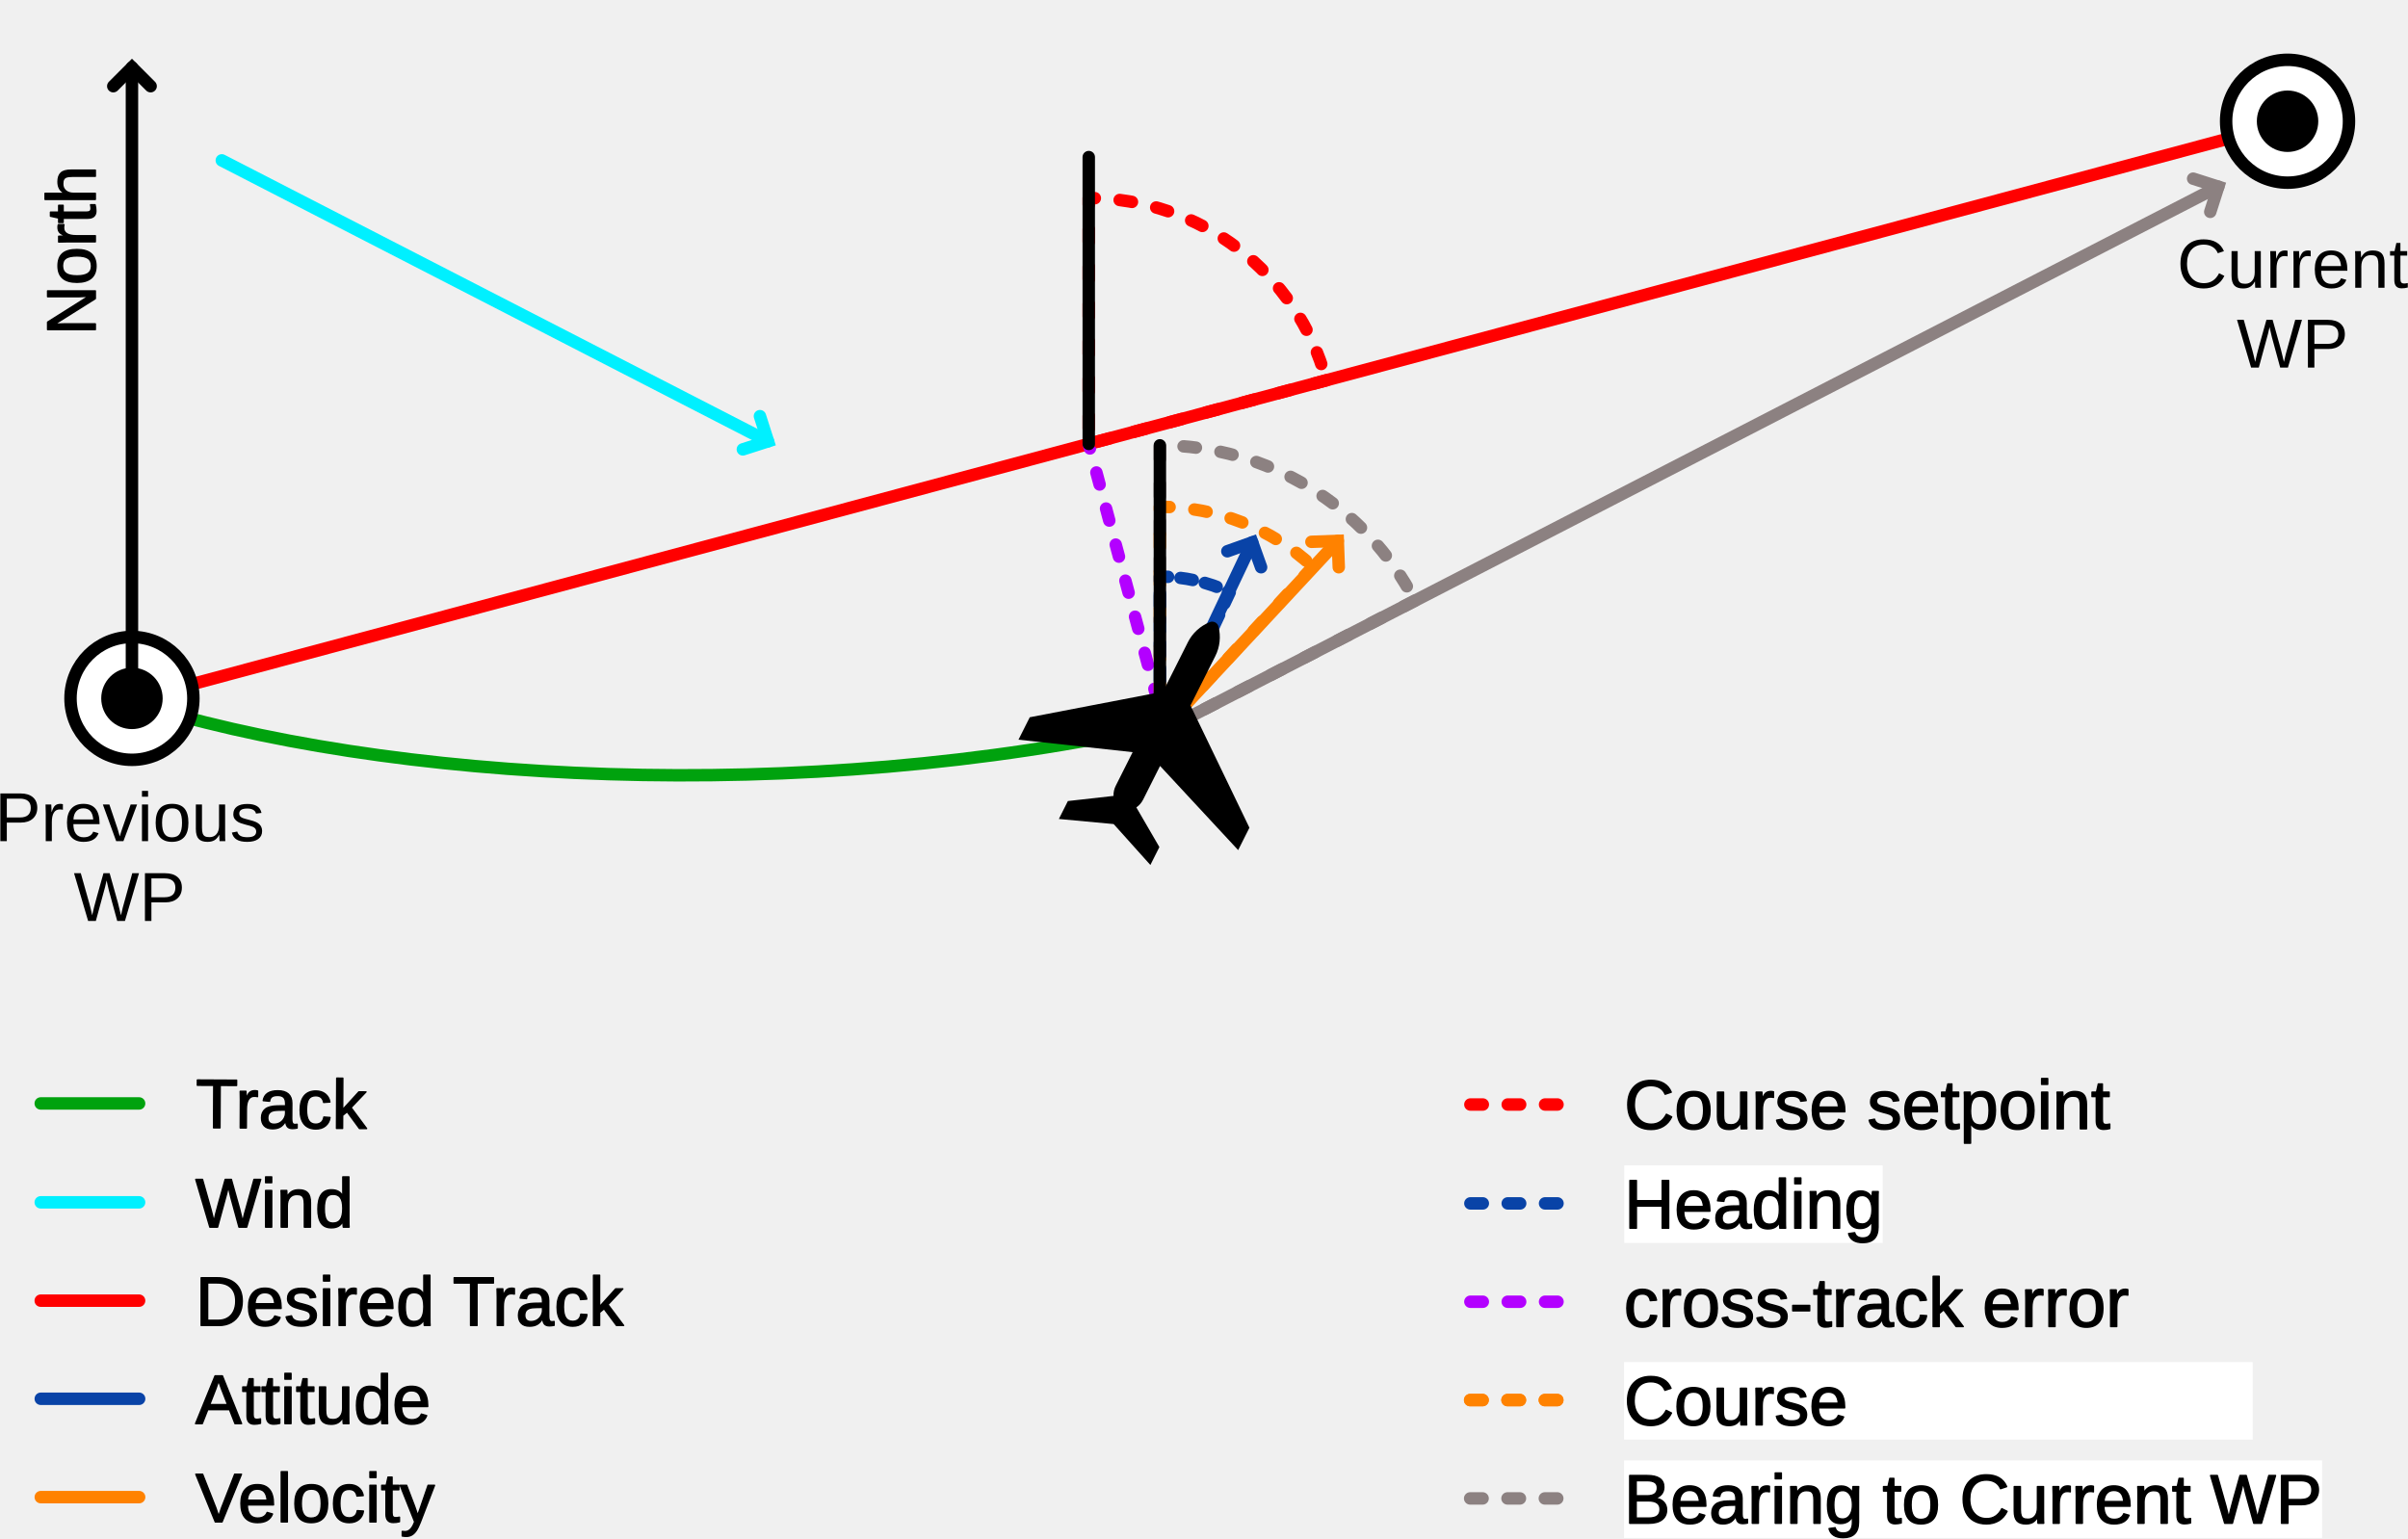
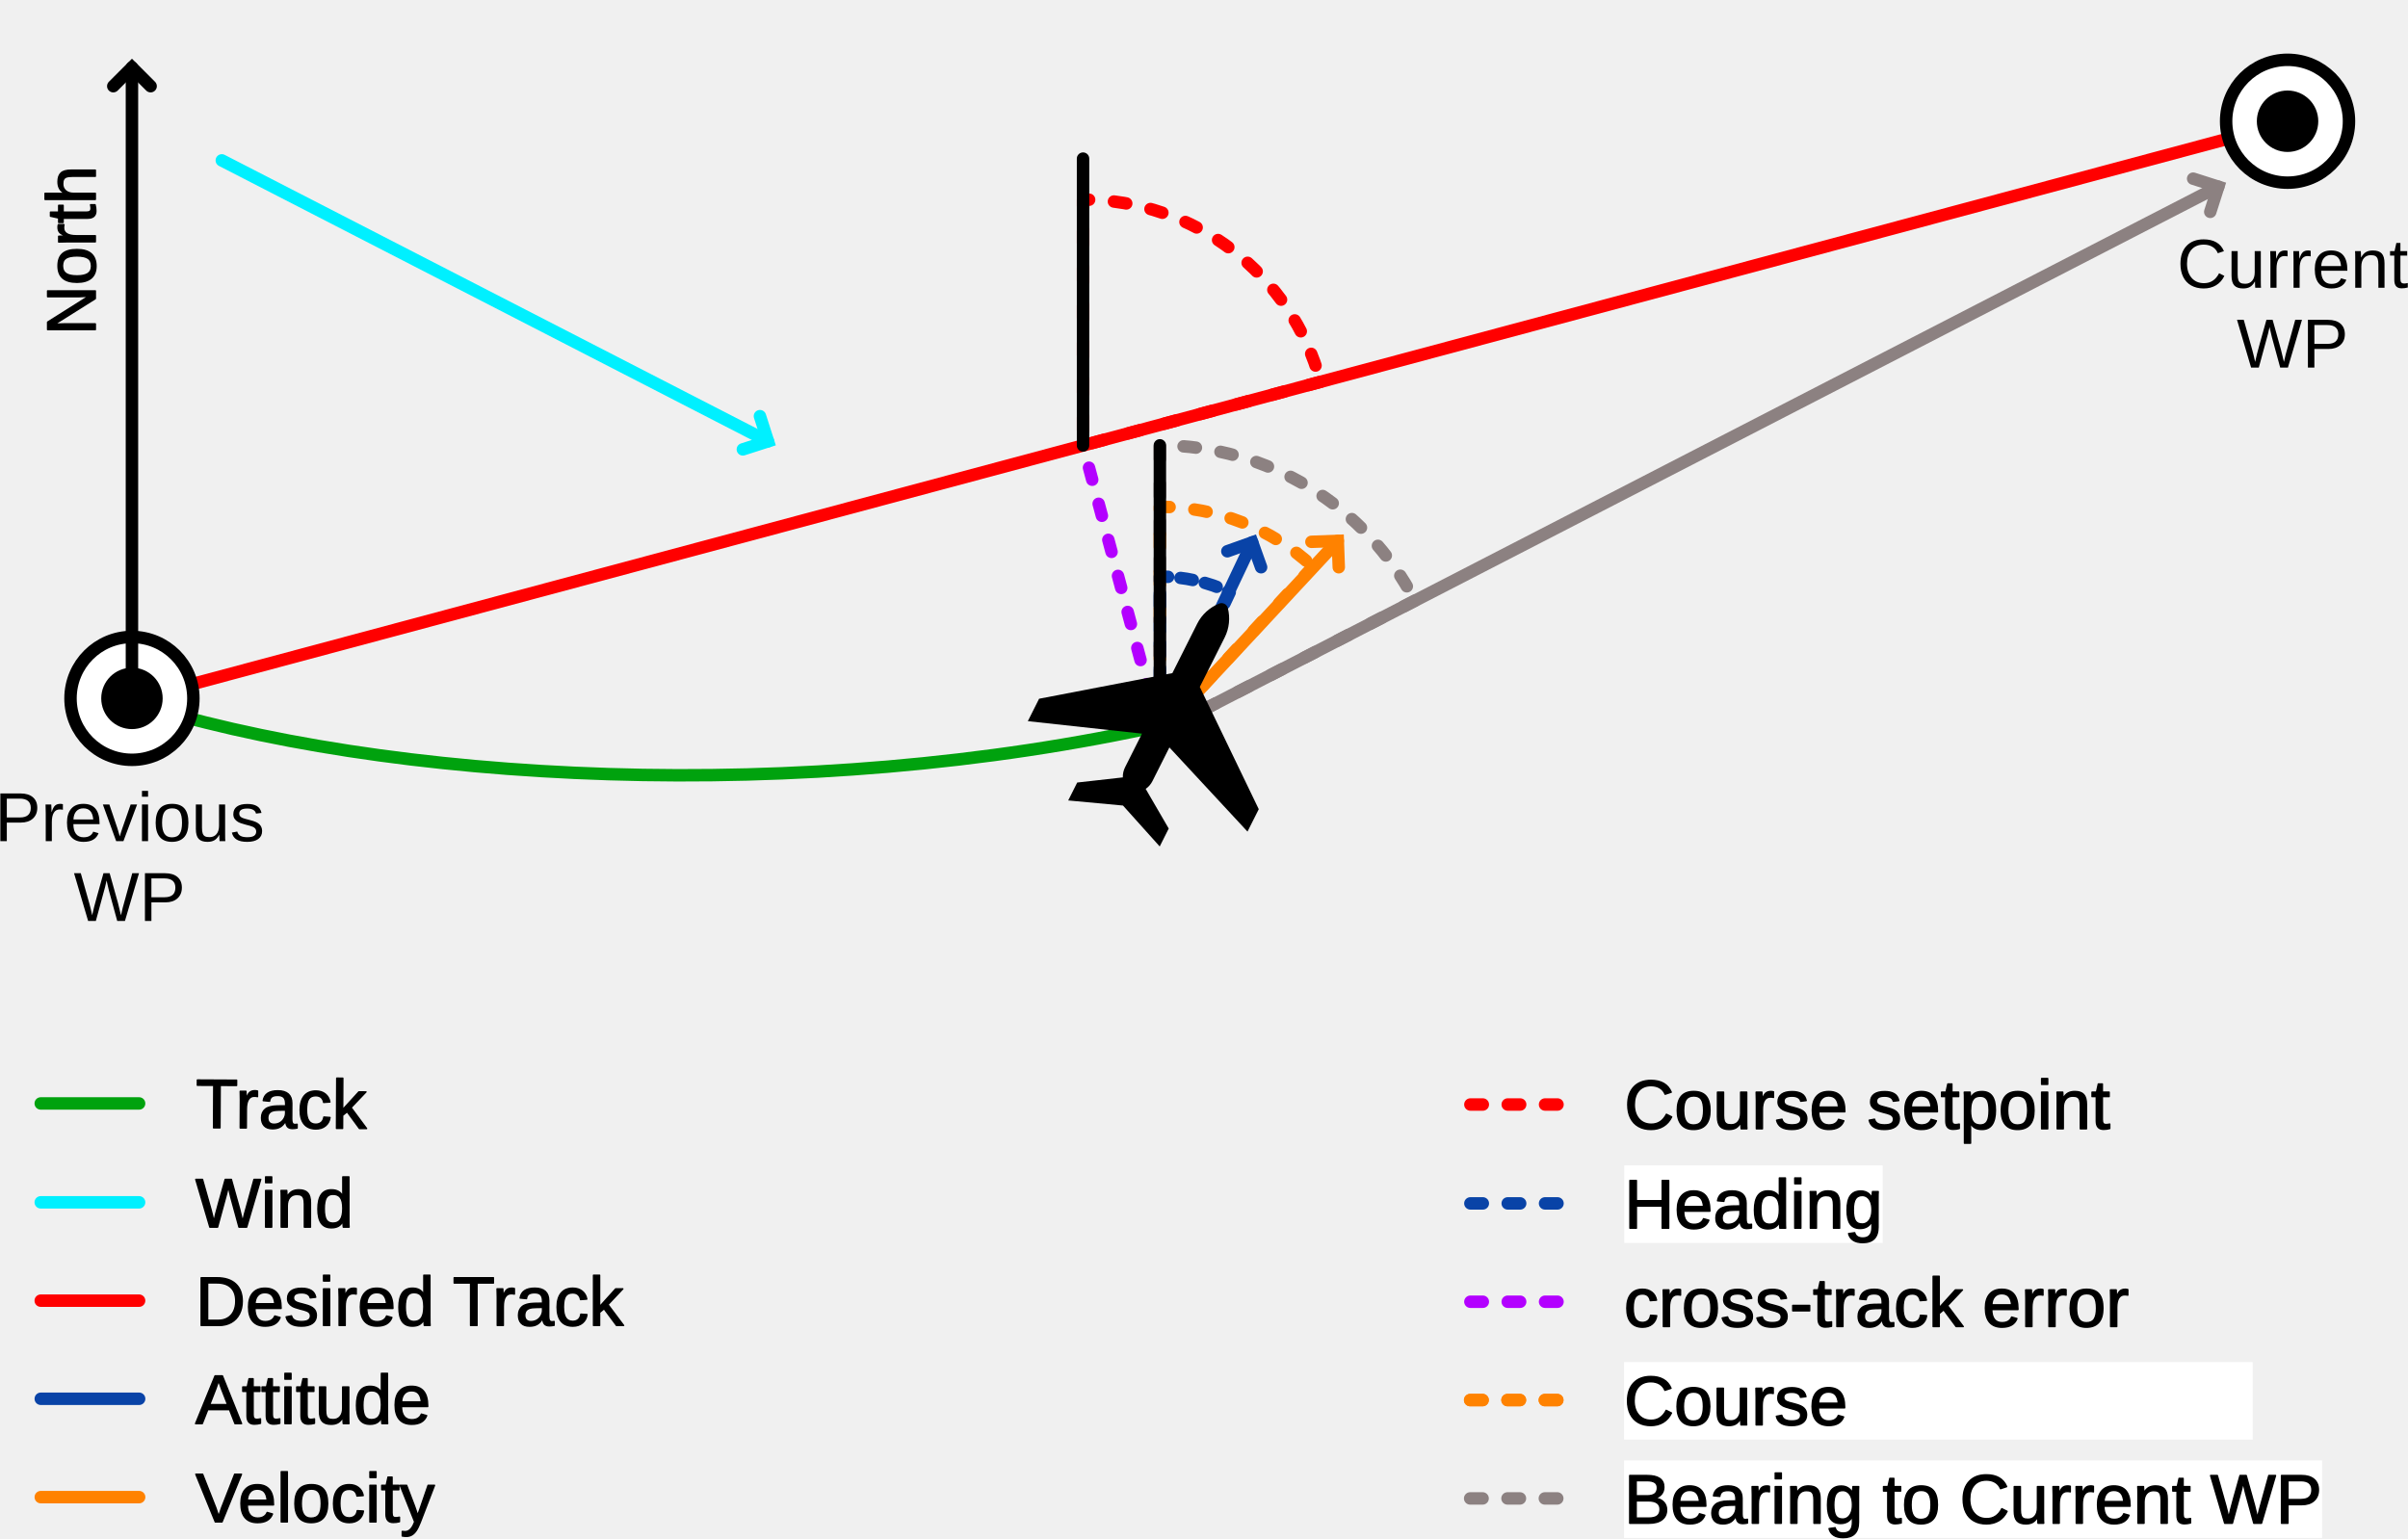
<svg xmlns="http://www.w3.org/2000/svg" width="100%" height="100%" viewBox="0 0 1735 1109" version="1.1" xml:space="preserve" style="fill-rule:evenodd;clip-rule:evenodd;stroke-linecap:round;stroke-linejoin:round;stroke-miterlimit:1.5;">
  <path d="M93.408,505.059l1554.809,-416.61" style="fill:none;stroke:#f00;stroke-width:8.97px;" />
-   <path d="M834.077,505.059l-49.615,-185.167" style="fill:none;stroke:#b300ff;stroke-width:8.97px;stroke-linejoin:miter;stroke-dasharray:8.968,17.936,0,0,0,0;" />
+   <path d="M835.706,527.602L780.346,320.995" style="fill:none;stroke:#b300ff;stroke-width:8.97px;stroke-linejoin:miter;stroke-dasharray:8.968,17.936,0,0,0,0;" />
  <text x="1170.025px" y="955.933px" style="font-family:'ArialMT', 'Arial', sans-serif;font-size:50px;stroke:#000;stroke-width:1px;stroke-linecap:butt;stroke-miterlimit:2;">cross-track error</text>
  <text x="1170.281px" y="813.426px" style="font-family:'ArialMT', 'Arial', sans-serif;font-size:50px;stroke:#000;stroke-width:1px;stroke-linecap:butt;stroke-miterlimit:2;">Course setpoint</text>
  <text x="140.84px" y="955.158px" style="font-family:'ArialMT', 'Arial', sans-serif;font-size:50px;stroke:#000;stroke-width:1px;stroke-linecap:butt;stroke-miterlimit:2;">Desired <tspan x="326.119px 354.805px 371.456px " y="955.158px 955.158px 955.158px ">Tra</tspan>ck</text>
-   <path d="M955.590,274.038L784.462,319.892l0,-177.165A177.165,177.165 0 0 1 955.590,274.038Z" style="fill:none;stroke:#f00;stroke-width:8.97px;stroke-dasharray:8.968,17.936,0,0,0,0;" />
-   <path d="M784.462,319.892l0,-206.685" style="fill:none;stroke:#000;stroke-width:8.97px;" />
+   <path d="M951.474,275.141L780.346,320.995l0,-177.165A177.165,177.165 0 0 1 951.474,275.141Z" style="fill:none;stroke:#f00;stroke-width:8.97px;stroke-dasharray:8.968,17.936,0,0,0,0;" />
+   <path d="M780.346,320.995l0,-206.685" style="fill:none;stroke:#000;stroke-width:8.97px;" />
  <g transform="matrix(0.999988,0.004887,-0.004887,0.999988,-3.085112,1.720328)">
    <text x="147.972px" y="810.216px" style="font-family:'ArialMT', 'Arial', sans-serif;font-size:50px;stroke:#000;stroke-width:1px;stroke-linecap:butt;stroke-miterlimit:2;">T<tspan x="176.659px 193.309px " y="810.216px 810.216px ">ra</tspan>ck</text>
  </g>
  <path d="M824.03,511.92l16.103,10.13l-10.13,16.103" style="fill:none;stroke:#00a20e;stroke-width:8.97px;stroke-linejoin:miter;stroke-miterlimit:10;" />
  <path d="M93.408,505.059c184.255,59.631 486.964,75.465 746.725,16.991" style="fill:none;stroke:#00a20e;stroke-width:8.97px;" />
  <g>
    <g>
      <circle cx="95.071" cy="503.264" r="44.264" style="fill:#fff;stroke:#000;stroke-width:8.97px;" />
      <circle cx="95.071" cy="503.264" r="22.132" />
    </g>
    <g transform="matrix(1,0,0,1,-572.1058,-221.9635)">
      <text x="568.248px" y="828.122px" style="font-family:'ArialMT', 'Arial', sans-serif;font-size:50px;">Previous</text>
      <text x="625.243px" y="885.617px" style="font-family:'ArialMT', 'Arial', sans-serif;font-size:50px;">WP</text>
    </g>
  </g>
  <g>
    <g>
      <g>
        <g>
          <circle cx="1648.217" cy="87.366" r="44.264" style="fill:#fff;stroke:#000;stroke-width:8.97px;" />
          <circle cx="1648.217" cy="87.366" r="22.132" />
        </g>
      </g>
    </g>
    <g transform="matrix(1,0,0,1,998.3284,-623.0624)">
      <text x="570.165px" y="830.453px" style="font-family:'ArialMT', 'Arial', sans-serif;font-size:50px;">Current</text>
      <text x="613.256px" y="887.948px" style="font-family:'ArialMT', 'Arial', sans-serif;font-size:50px;">WP</text>
    </g>
  </g>
  <g>
    <g transform="matrix(0,-1,1,0,-1677.198,280.4216)">
      <text x="38.79px" y="1745.9px" style="font-family:'ArialMT', 'Arial', sans-serif;font-size:50px;stroke:#000;stroke-width:1px;stroke-linecap:butt;stroke-miterlimit:2;">North</text>
    </g>
    <g>
      <path d="M95.071,505.059l0,-462.757" style="fill:none;" />
      <path d="M81.618,62.096l13.452,-13.452l13.452,13.452" style="fill:none;stroke:#000;stroke-width:8.97px;stroke-linejoin:miter;stroke-miterlimit:10;" />
      <path d="M95.071,505.059l0,-456.415" style="fill:none;stroke:#000;stroke-width:8.97px;" />
    </g>
  </g>
  <g>
    <g>
      <path d="M835.706,527.602l768.248,-395.972" style="fill:none;" />
      <path d="M1580.196,128.741l18.12,5.794l-5.794,18.12" style="fill:none;stroke:#8c8181;stroke-width:8.97px;stroke-linejoin:miter;stroke-miterlimit:10;" />
      <path d="M835.706,527.602c0,0 692.898,-357.135 762.611,-393.067" style="fill:none;stroke:#8c8181;stroke-width:8.97px;stroke-linejoin:miter;" />
    </g>
    <path d="M1019.407,432.862l-183.701,94.741l0,-206.693c77.359,0 148.243,43.198 183.701,111.952Z" style="fill:none;stroke:#8c8181;stroke-width:8.97px;stroke-dasharray:8.968,17.936,0,0,0,0;" />
  </g>
  <g>
    <g>
      <path d="M835.706,527.602l132.519,-142.495" style="fill:none;" />
      <path d="M944.895,390.441l19.012,-0.69l0.69,19.012" style="fill:none;stroke:#ff8200;stroke-width:8.97px;stroke-linejoin:miter;stroke-miterlimit:10;" />
      <path d="M835.706,527.602c0,0 105.394,-113.327 128.201,-137.851" style="fill:none;stroke:#ff8200;stroke-width:8.97px;" />
    </g>
    <path d="M946.007,408.405l-110.301,119.197l0,-162.402c40.895,0 80.285,15.429 110.301,43.204Z" style="fill:none;stroke:#ff8200;stroke-width:8.97px;stroke-dasharray:8.968,17.936,0,0,0,0;" />
  </g>
  <g transform="matrix(5.991988,0,0,0.558676,-5826.759,407.2223)">
    <g transform="matrix(0.16689,0,0,1.789947,972.8276,-800.6552)">
      <rect x="1167.705" y="1021.62" width="453.003" height="55.859" style="fill:#fff;" />
    </g>
    <g transform="matrix(0.16689,0,0,1.789947,972.8276,-800.6552)">
      <text x="1167.705px" y="1066.884px" style="font-family:'ArialMT', 'Arial', sans-serif;font-size:50px;stroke:#000;stroke-width:1px;stroke-linecap:butt;stroke-miterlimit:2;">Course</text>
    </g>
  </g>
  <g transform="matrix(5.991988,0,0,0.558676,-5826.759,478.0885)">
    <g transform="matrix(0.16689,0,0,1.789947,972.8276,-800.6552)">
      <rect x="1167.705" y="1021.62" width="502.979" height="55.859" style="fill:#fff;" />
    </g>
    <g transform="matrix(0.16689,0,0,1.789947,972.8276,-800.6552)">
      <text x="1167.705px" y="1066.884px" style="font-family:'ArialMT', 'Arial', sans-serif;font-size:50px;stroke:#000;stroke-width:1px;stroke-linecap:butt;stroke-miterlimit:2;">Bearing to Current WP</text>
    </g>
  </g>
  <g>
    <g>
      <path d="M835.053,532.745l69.899,-147.638" style="fill:none;" />
      <path d="M884.324,397.241l17.915,-6.402l6.402,17.915" style="fill:none;stroke:#0943a7;stroke-width:8.97px;stroke-linejoin:miter;stroke-miterlimit:10;" />
      <path d="M835.053,532.745c0,0 54.31,-114.711 67.186,-141.906" style="fill:none;stroke:#0943a7;stroke-width:8.97px;" />
    </g>
    <path d="M886.049,426.759l-50.328,106.851l0,-118.11c17.401,0 34.586,3.845 50.328,11.259Z" style="fill:none;stroke:#0943a7;stroke-width:8.97px;stroke-dasharray:8.968,8.968;" />
  </g>
  <g transform="matrix(2.406954,0,0,0.558676,-1640.332,265.49)">
    <g transform="matrix(0.415463,0,0,1.789947,682.5672,-800.6552)">
      <rect x="1167.705" y="1021.62" width="186.255" height="55.859" style="fill:#fff;" />
    </g>
    <g transform="matrix(0.415463,0,0,1.789947,682.5672,-800.6552)">
      <text x="1167.705px" y="1066.884px" style="font-family:'ArialMT', 'Arial', sans-serif;font-size:50px;stroke:#000;stroke-width:1px;stroke-linecap:butt;stroke-miterlimit:2;">Heading</text>
    </g>
  </g>
  <g>
    <path d="M159.819,115.576l399.177,205.333" style="fill:none;" />
    <path d="M547.547,299.893l5.809,18.116l-18.116,5.809" style="fill:none;stroke:#00f0ff;stroke-width:8.97px;stroke-linejoin:miter;stroke-miterlimit:10;" />
    <path d="M159.819,115.576c0,0 345.034,177.483 393.537,202.433" style="fill:none;stroke:#00f0ff;stroke-width:8.97px;" />
  </g>
  <text x="140.84px" y="884.292px" style="font-family:'ArialMT', 'Arial', sans-serif;font-size:50px;stroke:#000;stroke-width:1px;stroke-linecap:butt;stroke-miterlimit:2;">Wind</text>
  <path d="M835.721,527.594l-0.015,-206.685" style="fill:none;stroke:#000;stroke-width:8.97px;" />
  <clipPath id="_clip1">
    <polygon points="796.358,408.667 954.641,488.254 875.054,646.537 716.771,566.95 796.358,408.667 " />
  </clipPath>
-   <g clip-path="url(#_clip1)">
-     <g>
+   <g transform="translate(6.726,-13.348)">
+     <g clip-path="url(#_clip1)">
      <g>
        <g>
          <g>
            <g>
-               <path d="M877.933,451.429c-0.346,-1.284 -1.231,-2.364 -2.434,-2.969c-1.203,-0.605 -2.597,-0.671 -3.85,-0.151c-6.868,2.773 -12.457,7.895 -15.752,14.448l-17.923,35.645l-96.022,18.467l-8.118,16.145l82.253,8.995l-12.177,24.217c-1.146,2.279 -1.706,4.734 -1.617,7.317l-32.873,3.697l-6.494,12.916l39.48,3.67l26.46,29.486l6.494,-12.916l-16.606,-28.576c2.111,-1.437 3.763,-3.383 4.909,-5.662l12.177,-24.217l56.276,60.659l8.118,-16.145l-42.476,-88.105l17.923,-35.645c3.295,-6.553 4.088,-14.126 2.25,-21.276" style="fill-rule:nonzero;" />
+               <g>
+                 <path d="M877.933,451.429c-0.346,-1.284 -1.231,-2.364 -2.434,-2.969c-1.203,-0.605 -2.597,-0.671 -3.85,-0.151c-6.868,2.773 -12.457,7.895 -15.752,14.448l-17.923,35.645l-96.022,18.467l-8.118,16.145l82.253,8.995l-12.177,24.217c-1.146,2.279 -1.706,4.734 -1.617,7.317l-32.873,3.697l-6.494,12.916l39.48,3.67l26.46,29.486l6.494,-12.916l-16.606,-28.576c2.111,-1.437 3.763,-3.383 4.909,-5.662l12.177,-24.217l56.276,60.659l8.118,-16.145l-42.476,-88.105l17.923,-35.645c3.295,-6.553 4.088,-14.126 2.25,-21.276" style="fill-rule:nonzero;" />
+               </g>
            </g>
          </g>
        </g>
      </g>
    </g>
  </g>
  <path d="M29.353,795.142l70.866,0" style="fill:none;stroke:#00a20e;stroke-width:8.97px;stroke-linejoin:miter;" />
  <path d="M1059.432,795.918l70.866,0" style="fill:none;stroke:#f00;stroke-width:8.97px;stroke-linejoin:miter;stroke-dasharray:8.968,17.936,0,0,0,0;" />
  <path d="M1059.432,867.172l70.866,0" style="fill:none;stroke:#0943a7;stroke-width:8.97px;stroke-linejoin:miter;stroke-dasharray:8.968,17.936,0,0,0,0;" />
  <path d="M1059.269,1008.904l70.866,0" style="fill:none;stroke:#ff8200;stroke-width:8.97px;stroke-linejoin:miter;stroke-dasharray:8.968,17.936,0,0,0,0;" />
  <path d="M1059.269,1008.904l70.866,0" style="fill:none;stroke:#ff8200;stroke-width:8.97px;stroke-linejoin:miter;stroke-dasharray:8.968,17.936,0,0,0,0;" />
  <path d="M1059.269,1079.77l70.866,0" style="fill:none;stroke:#8c8181;stroke-width:8.97px;stroke-linejoin:miter;stroke-dasharray:8.968,17.936,0,0,0,0;" />
  <path d="M1059.432,938.038l70.866,0" style="fill:none;stroke:#b300ff;stroke-width:8.97px;stroke-linejoin:miter;stroke-dasharray:8.968,17.936,0,0,0,0;" />
  <path d="M29.353,937.262l70.866,0" style="fill:none;stroke:#f00;stroke-width:8.97px;stroke-linejoin:miter;" />
  <text x="140.813px" y="1025.867px" style="font-family:'ArialMT', 'Arial', sans-serif;font-size:50px;stroke:#000;stroke-width:1px;stroke-linecap:butt;stroke-miterlimit:2;">Attitude</text>
  <path d="M29.382,1007.971l70.866,0" style="fill:none;stroke:#0943a7;stroke-width:8.97px;stroke-linejoin:miter;" />
  <text x="140.869px" y="1096.733px" style="font-family:'ArialMT', 'Arial', sans-serif;font-size:50px;stroke:#000;stroke-width:1px;stroke-linecap:butt;stroke-miterlimit:2;">V<tspan x="171.46px 199.268px " y="1096.733px 1096.733px ">el</tspan>ocity</text>
  <path d="M29.382,1078.838l70.866,0" style="fill:none;stroke:#ff8200;stroke-width:8.97px;stroke-linejoin:miter;" />
  <path d="M29.353,866.396l70.866,0" style="fill:none;stroke:#00f0ff;stroke-width:8.97px;stroke-linejoin:miter;" />
</svg>
